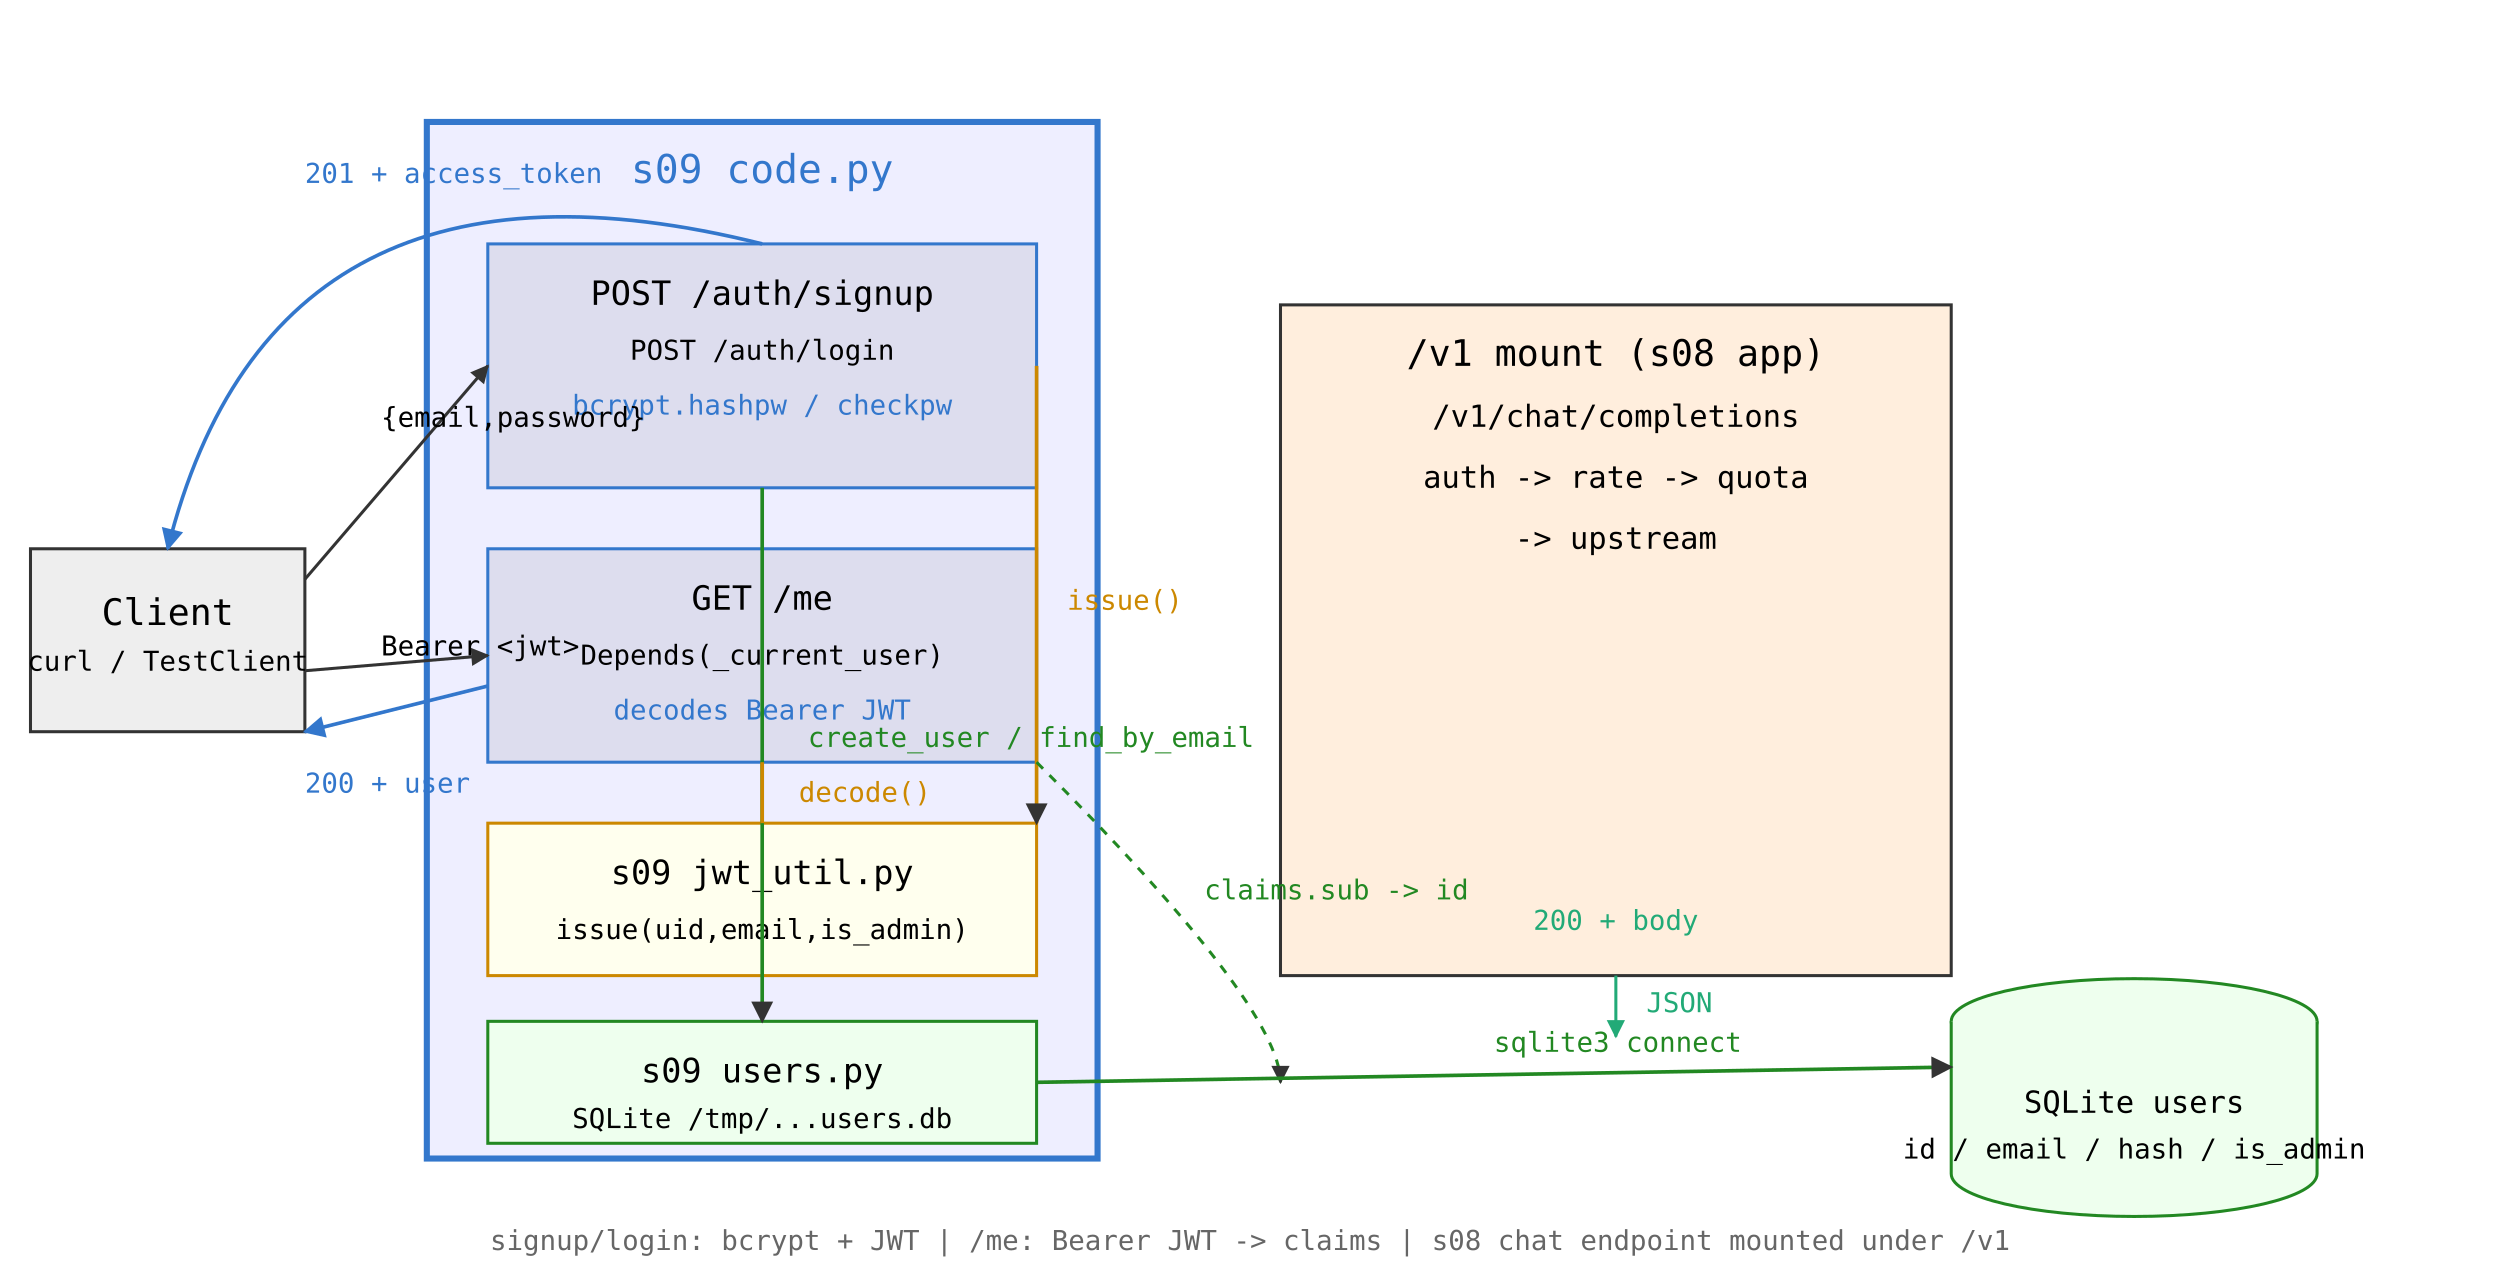
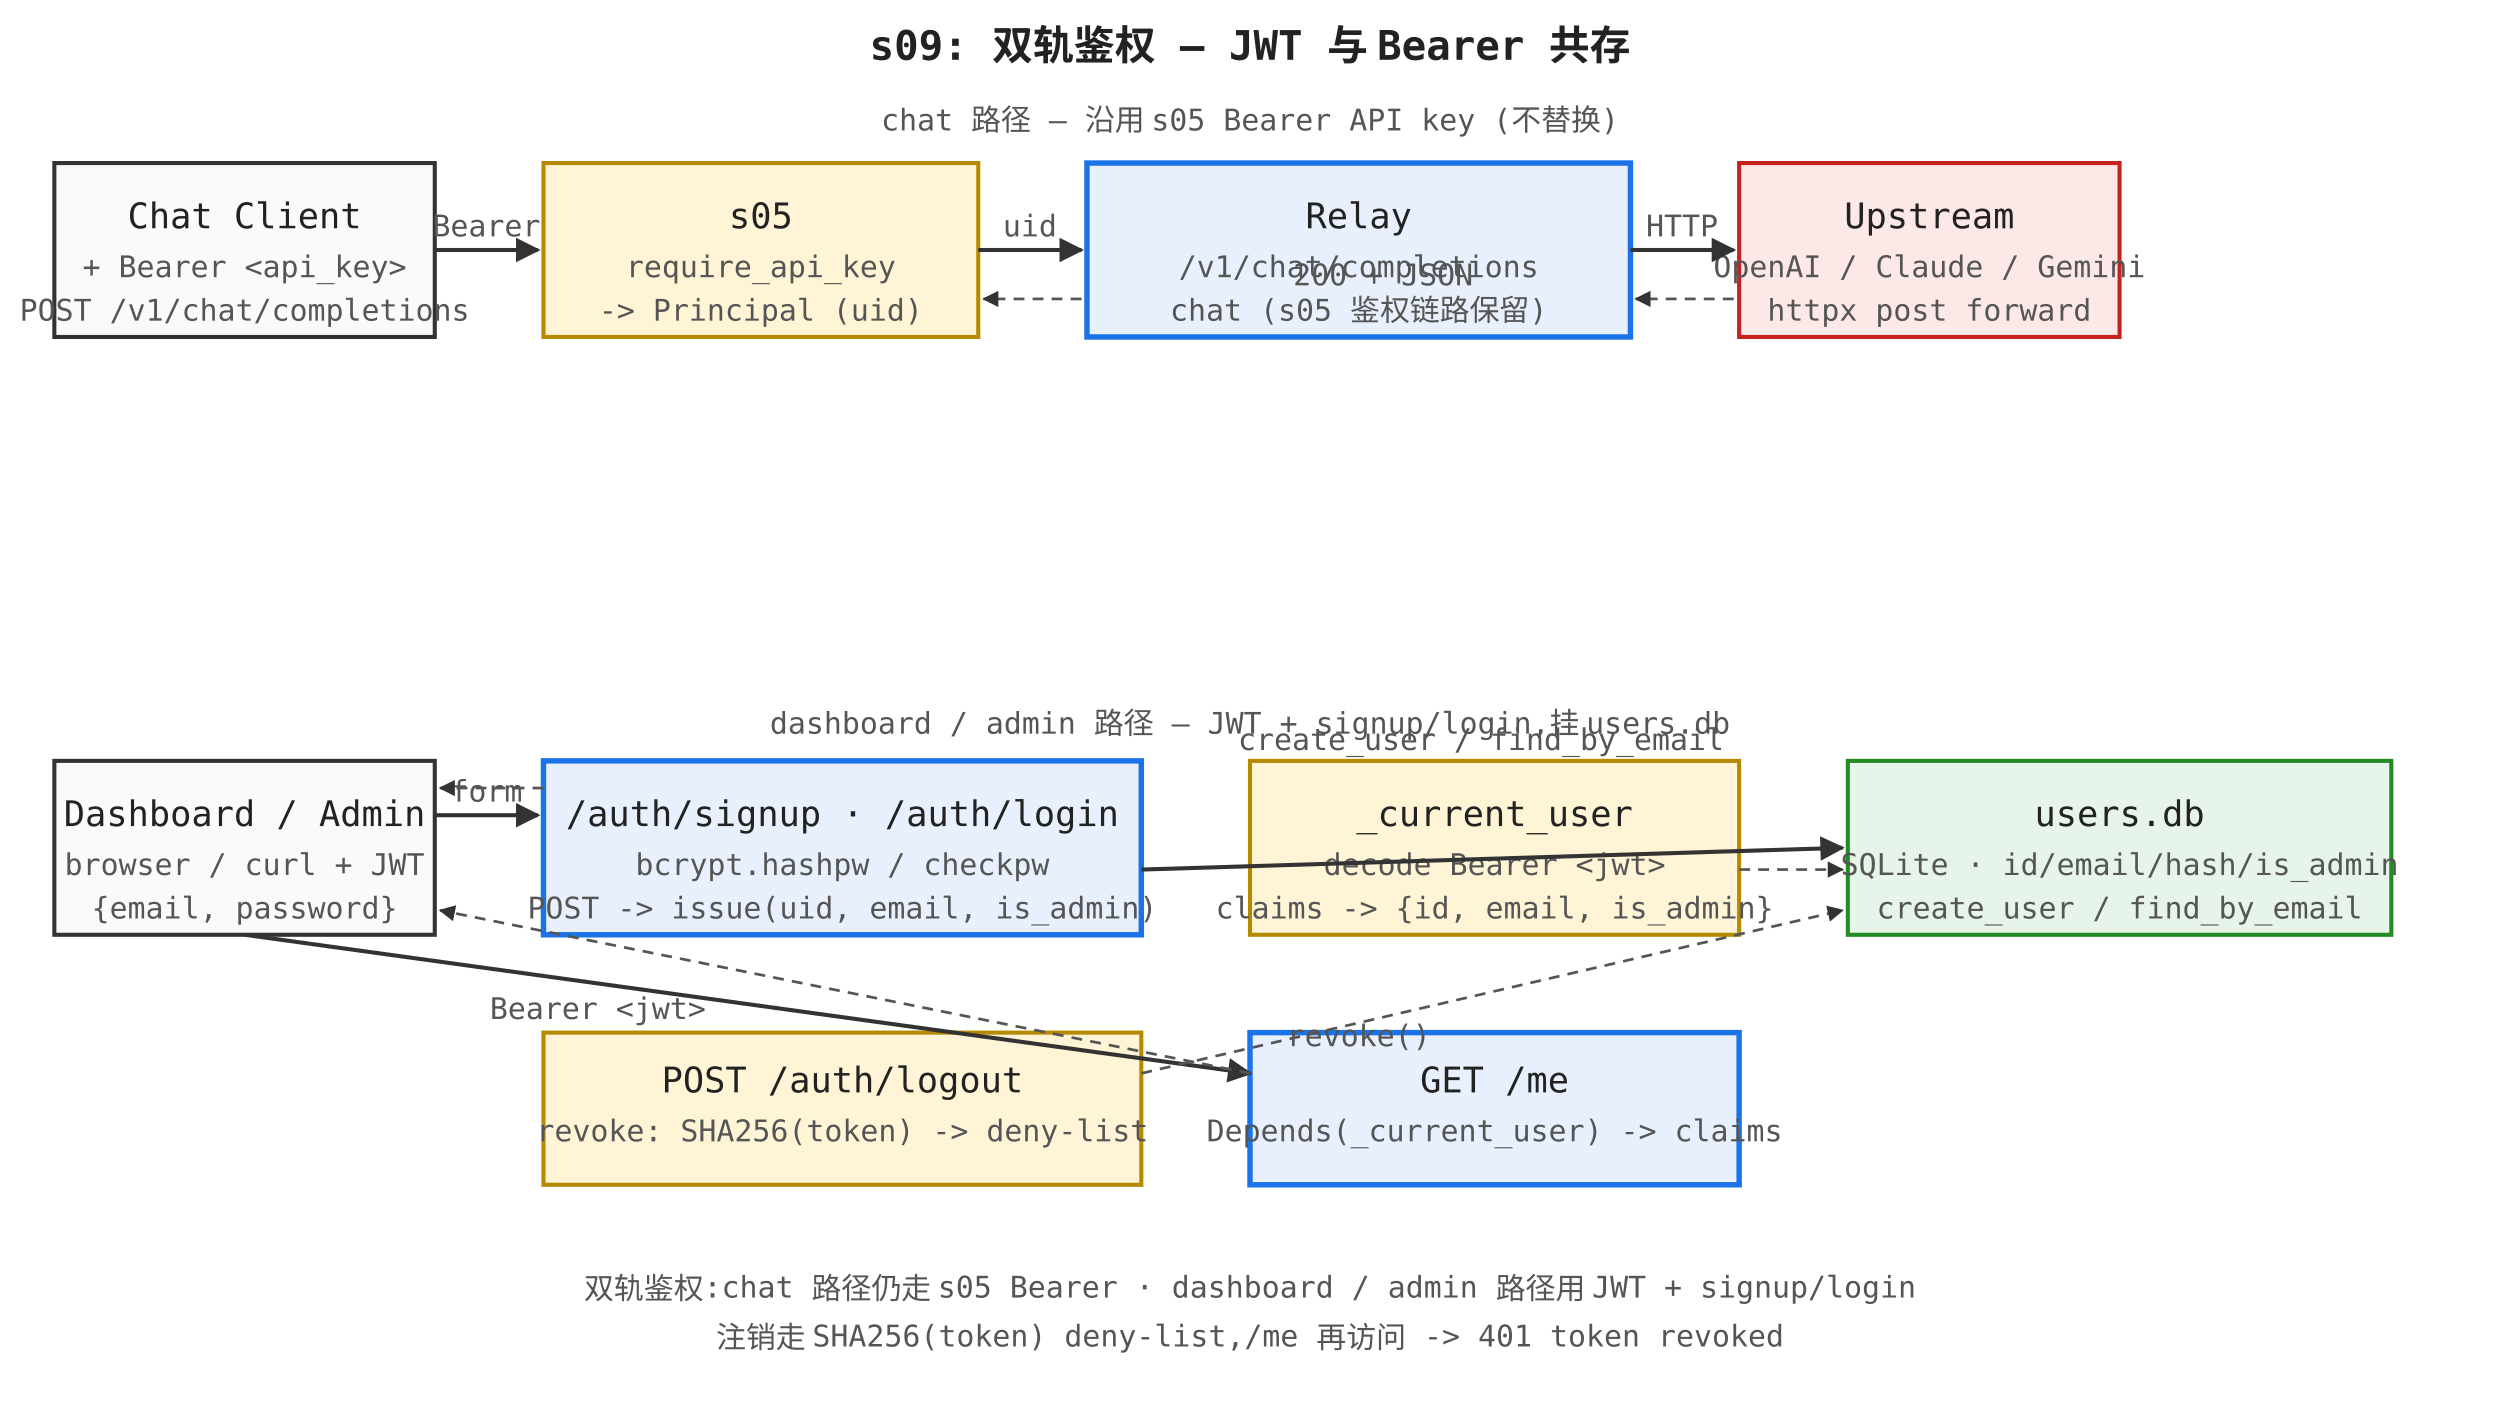
- <svg xmlns="http://www.w3.org/2000/svg" viewBox="0 0 820 420" font-family="monospace">
+ <svg xmlns="http://www.w3.org/2000/svg" viewBox="0 0 920 520" font-family="monospace">
+   <style>
+     .client     { fill: #fafafa; stroke: #333;    stroke-width: 1.5; }
+     .gateway    { fill: #e8f0fe; stroke: #1a73e8; stroke-width: 2;   }
+     .middleware { fill: #fff5d6; stroke: #b58900; stroke-width: 1.5; }
+     .storage    { fill: #e6f4ea; stroke: #228b22; stroke-width: 1.5; }
+     .upstream   { fill: #fce8e6; stroke: #c5221f; stroke-width: 1.5; }
+     .title      { font-size: 15px; font-weight: bold; fill: #222; }
+     .label      { font-size: 13px; fill: #222; }
+     .small      { font-size: 11px; fill: #555; }
+     .arrow      { stroke: #333; stroke-width: 1.5; fill: none; marker-end: url(#arrow); }
+     .arrowR     { stroke: #555; stroke-width: 1;   fill: none; marker-end: url(#arrow); stroke-dasharray: 4 3; }
+   </style>
  <defs>
-     <marker id="a" viewBox="0 0 10 10" refX="9" refY="5" markerWidth="6" markerHeight="6" orient="auto">
+     <marker id="arrow" viewBox="0 0 10 10" refX="9" refY="5" markerWidth="6" markerHeight="6" orient="auto">
      <path d="M0,0 L10,5 L0,10 z" fill="#333" />
    </marker>
-     <marker id="b" viewBox="0 0 10 10" refX="9" refY="5" markerWidth="6" markerHeight="6" orient="auto">
-       <path d="M0,0 L10,5 L0,10 z" fill="#37c" />
-     </marker>
-     <marker id="g" viewBox="0 0 10 10" refX="9" refY="5" markerWidth="6" markerHeight="6" orient="auto">
-       <path d="M0,0 L10,5 L0,10 z" fill="#2a7" />
-     </marker>
-     <marker id="r" viewBox="0 0 10 10" refX="9" refY="5" markerWidth="6" markerHeight="6" orient="auto">
-       <path d="M0,0 L10,5 L0,10 z" fill="#a33" />
-     </marker>
  </defs>
-   <rect x="10" y="180" width="90" height="60" fill="#eee" stroke="#333" />
-   <text x="55" y="205" text-anchor="middle">Client</text>
-   <text x="55" y="220" text-anchor="middle" font-size="9">curl / TestClient</text>
-   <rect x="140" y="40" width="220" height="340" fill="#eef" stroke="#37c" stroke-width="2" />
-   <text x="250" y="60" text-anchor="middle" font-size="13" fill="#37c">s09 code.py</text>
-   <rect x="160" y="80" width="180" height="80" fill="#dde" stroke="#37c" />
-   <text x="250" y="100" text-anchor="middle" font-size="11">POST /auth/signup</text>
-   <text x="250" y="118" text-anchor="middle" font-size="9">POST /auth/login</text>
-   <text x="250" y="136" text-anchor="middle" font-size="9" fill="#37c">bcrypt.hashpw / checkpw</text>
-   <rect x="160" y="180" width="180" height="70" fill="#dde" stroke="#37c" />
-   <text x="250" y="200" text-anchor="middle" font-size="11">GET /me</text>
-   <text x="250" y="218" text-anchor="middle" font-size="9">Depends(_current_user)</text>
-   <text x="250" y="236" text-anchor="middle" font-size="9" fill="#37c">decodes Bearer JWT</text>
-   <rect x="160" y="270" width="180" height="50" fill="#ffe" stroke="#c80" />
-   <text x="250" y="290" text-anchor="middle" font-size="11">s09 jwt_util.py</text>
-   <text x="250" y="308" text-anchor="middle" font-size="9">issue(uid,email,is_admin)</text>
-   <rect x="160" y="335" width="180" height="40" fill="#efe" stroke="#282" />
-   <text x="250" y="355" text-anchor="middle" font-size="11">s09 users.py</text>
-   <text x="250" y="370" text-anchor="middle" font-size="9">SQLite /tmp/...users.db</text>
-   <rect x="420" y="100" width="220" height="220" fill="#fed" stroke="#333" />
-   <text x="530" y="120" text-anchor="middle" font-size="12">/v1 mount (s08 app)</text>
-   <text x="530" y="140" text-anchor="middle" font-size="10">/v1/chat/completions</text>
-   <text x="530" y="160" text-anchor="middle" font-size="10">auth -&gt; rate -&gt; quota</text>
-   <text x="530" y="180" text-anchor="middle" font-size="10">-&gt; upstream</text>
-   <text x="530" y="305" text-anchor="middle" font-size="9" fill="#2a7">200 + body</text>
-   <ellipse cx="700" cy="335" rx="60" ry="14" fill="#efe" stroke="#282" />
-   <path d="M640,335 L640,385 a60,14 0 0 0 120,0 L760,335" fill="#efe" stroke="#282" />
-   <text x="700" y="365" text-anchor="middle" font-size="10">SQLite users</text>
-   <text x="700" y="380" text-anchor="middle" font-size="9">id / email / hash / is_admin</text>
-   <line x1="100" y1="190" x2="160" y2="120" stroke="#333" marker-end="url(#a)" />
-   <text x="125" y="140" font-size="9">{email,password}</text>
-   <line x1="250" y1="160" x2="250" y2="335" stroke="#282" marker-end="url(#a)" stroke-width="1.2" />
-   <text x="265" y="245" font-size="9" fill="#282">create_user / find_by_email</text>
-   <line x1="340" y1="120" x2="340" y2="270" stroke="#c80" marker-end="url(#a)" stroke-width="1.2" />
-   <text x="350" y="200" font-size="9" fill="#c80">issue()</text>
-   <path d="M250,80 Q90,40 55,180" fill="none" stroke="#37c" stroke-width="1.2" marker-end="url(#b)" />
-   <text x="100" y="60" font-size="9" fill="#37c">201 + access_token</text>
-   <line x1="100" y1="220" x2="160" y2="215" stroke="#333" marker-end="url(#a)" />
-   <text x="125" y="215" font-size="9">Bearer &lt;jwt&gt;</text>
-   <line x1="250" y1="250" x2="250" y2="270" stroke="#c80" stroke-width="1.2" />
-   <text x="262" y="263" font-size="9" fill="#c80">decode()</text>
-   <path d="M340,250 Q420,330 420,355" fill="none" stroke="#282" stroke-dasharray="3 3" marker-end="url(#a)" stroke-width="1" />
-   <text x="395" y="295" font-size="9" fill="#282">claims.sub -&gt; id</text>
-   <line x1="160" y1="225" x2="100" y2="240" stroke="#37c" marker-end="url(#b)" stroke-width="1.2" />
-   <text x="100" y="260" font-size="9" fill="#37c">200 + user</text>
-   <line x1="340" y1="355" x2="640" y2="350" stroke="#282" marker-end="url(#a)" stroke-width="1.2" />
-   <text x="490" y="345" font-size="9" fill="#282">sqlite3 connect</text>
-   <line x1="530" y1="320" x2="530" y2="340" stroke="#2a7" marker-end="url(#g)" />
-   <text x="540" y="332" font-size="9" fill="#2a7">JSON</text>
-   <text x="410" y="410" text-anchor="middle" font-size="9" fill="#666">signup/login: bcrypt + JWT  |  /me: Bearer JWT -&gt; claims  |  s08 chat endpoint mounted under /v1</text>
+   <text x="460" y="22" text-anchor="middle" class="title">s09: 双轨鉴权 — JWT 与 Bearer 共存</text>
+   <rect class="client" x="20" y="60" width="140" height="64" />
+   <text x="90" y="84" text-anchor="middle" class="label">Chat Client</text>
+   <text x="90" y="102" text-anchor="middle" class="small">+ Bearer &lt;api_key&gt;</text>
+   <text x="90" y="118" text-anchor="middle" class="small">POST /v1/chat/completions</text>
+   <rect class="middleware" x="200" y="60" width="160" height="64" />
+   <text x="280" y="84" text-anchor="middle" class="label">s05</text>
+   <text x="280" y="102" text-anchor="middle" class="small">require_api_key</text>
+   <text x="280" y="118" text-anchor="middle" class="small">-&gt; Principal (uid)</text>
+   <rect class="gateway" x="400" y="60" width="200" height="64" />
+   <text x="500" y="84" text-anchor="middle" class="label">Relay</text>
+   <text x="500" y="102" text-anchor="middle" class="small">/v1/chat/completions</text>
+   <text x="500" y="118" text-anchor="middle" class="small">chat (s05 鉴权链路保留)</text>
+   <rect class="upstream" x="640" y="60" width="140" height="64" />
+   <text x="710" y="84" text-anchor="middle" class="label">Upstream</text>
+   <text x="710" y="102" text-anchor="middle" class="small">OpenAI / Claude / Gemini</text>
+   <text x="710" y="118" text-anchor="middle" class="small">httpx post forward</text>
+   <line class="arrow" x1="160" y1="92" x2="198" y2="92" />
+   <text x="179" y="87" text-anchor="middle" class="small">Bearer</text>
+   <line class="arrow" x1="360" y1="92" x2="398" y2="92" />
+   <text x="379" y="87" text-anchor="middle" class="small">uid</text>
+   <line class="arrow" x1="600" y1="92" x2="638" y2="92" />
+   <text x="619" y="87" text-anchor="middle" class="small">HTTP</text>
+   <line class="arrowR" x1="638" y1="110" x2="602" y2="110" />
+   <line class="arrowR" x1="398" y1="110" x2="362" y2="110" />
+   <text x="509" y="105" text-anchor="middle" class="small">200 + JSON</text>
+   <text x="460" y="48" text-anchor="middle" class="small" fill="#1a73e8">chat 路径 — 沿用 s05 Bearer API key (不替换)</text>
+   <rect class="client" x="20" y="280" width="140" height="64" />
+   <text x="90" y="304" text-anchor="middle" class="label">Dashboard / Admin</text>
+   <text x="90" y="322" text-anchor="middle" class="small">browser / curl + JWT</text>
+   <text x="90" y="338" text-anchor="middle" class="small">{email, password}</text>
+   <rect class="gateway" x="200" y="280" width="220" height="64" />
+   <text x="310" y="304" text-anchor="middle" class="label">/auth/signup · /auth/login</text>
+   <text x="310" y="322" text-anchor="middle" class="small">bcrypt.hashpw / checkpw</text>
+   <text x="310" y="338" text-anchor="middle" class="small">POST -&gt; issue(uid, email, is_admin)</text>
+   <rect class="middleware" x="460" y="280" width="180" height="64" />
+   <text x="550" y="304" text-anchor="middle" class="label">_current_user</text>
+   <text x="550" y="322" text-anchor="middle" class="small">decode Bearer &lt;jwt&gt;</text>
+   <text x="550" y="338" text-anchor="middle" class="small">claims -&gt; {id, email, is_admin}</text>
+   <rect class="storage" x="680" y="280" width="200" height="64" />
+   <text x="780" y="304" text-anchor="middle" class="label">users.db</text>
+   <text x="780" y="322" text-anchor="middle" class="small">SQLite · id/email/hash/is_admin</text>
+   <text x="780" y="338" text-anchor="middle" class="small">create_user / find_by_email</text>
+   <rect class="gateway" x="460" y="380" width="180" height="56" />
+   <text x="550" y="402" text-anchor="middle" class="label">GET /me</text>
+   <text x="550" y="420" text-anchor="middle" class="small">Depends(_current_user) -&gt; claims</text>
+   <rect class="middleware" x="200" y="380" width="220" height="56" />
+   <text x="310" y="402" text-anchor="middle" class="label">POST /auth/logout</text>
+   <text x="310" y="420" text-anchor="middle" class="small">revoke: SHA256(token) -&gt; deny-list</text>
+   <line class="arrow" x1="160" y1="300" x2="198" y2="300" />
+   <text x="179" y="295" text-anchor="middle" class="small">form</text>
+   <line class="arrow" x1="420" y1="320" x2="678" y2="312" />
+   <text x="545" y="276" text-anchor="middle" class="small">create_user / find_by_email</text>
+   <line class="arrowR" x1="200" y1="290" x2="162" y2="290" />
+   <line class="arrow" x1="90" y1="344" x2="460" y2="395" />
+   <text x="220" y="375" text-anchor="middle" class="small">Bearer &lt;jwt&gt;</text>
+   <line class="arrowR" x1="640" y1="320" x2="678" y2="320" />
+   <line class="arrowR" x1="460" y1="395" x2="162" y2="335" />
+   <line class="arrowR" x1="420" y1="395" x2="678" y2="335" />
+   <text x="500" y="385" text-anchor="middle" class="small">revoke()</text>
+   <text x="460" y="270" text-anchor="middle" class="small" fill="#1a73e8">dashboard / admin 路径 — JWT + signup/login,挂 users.db</text>
+   <text x="460" y="478" text-anchor="middle" class="small">双轨鉴权:chat 路径仍走 s05 Bearer · dashboard / admin 路径用 JWT + signup/login</text>
+   <text x="460" y="496" text-anchor="middle" class="small">注销走 SHA256(token) deny-list,/me 再访问 -&gt; 401 token revoked</text>
</svg>
